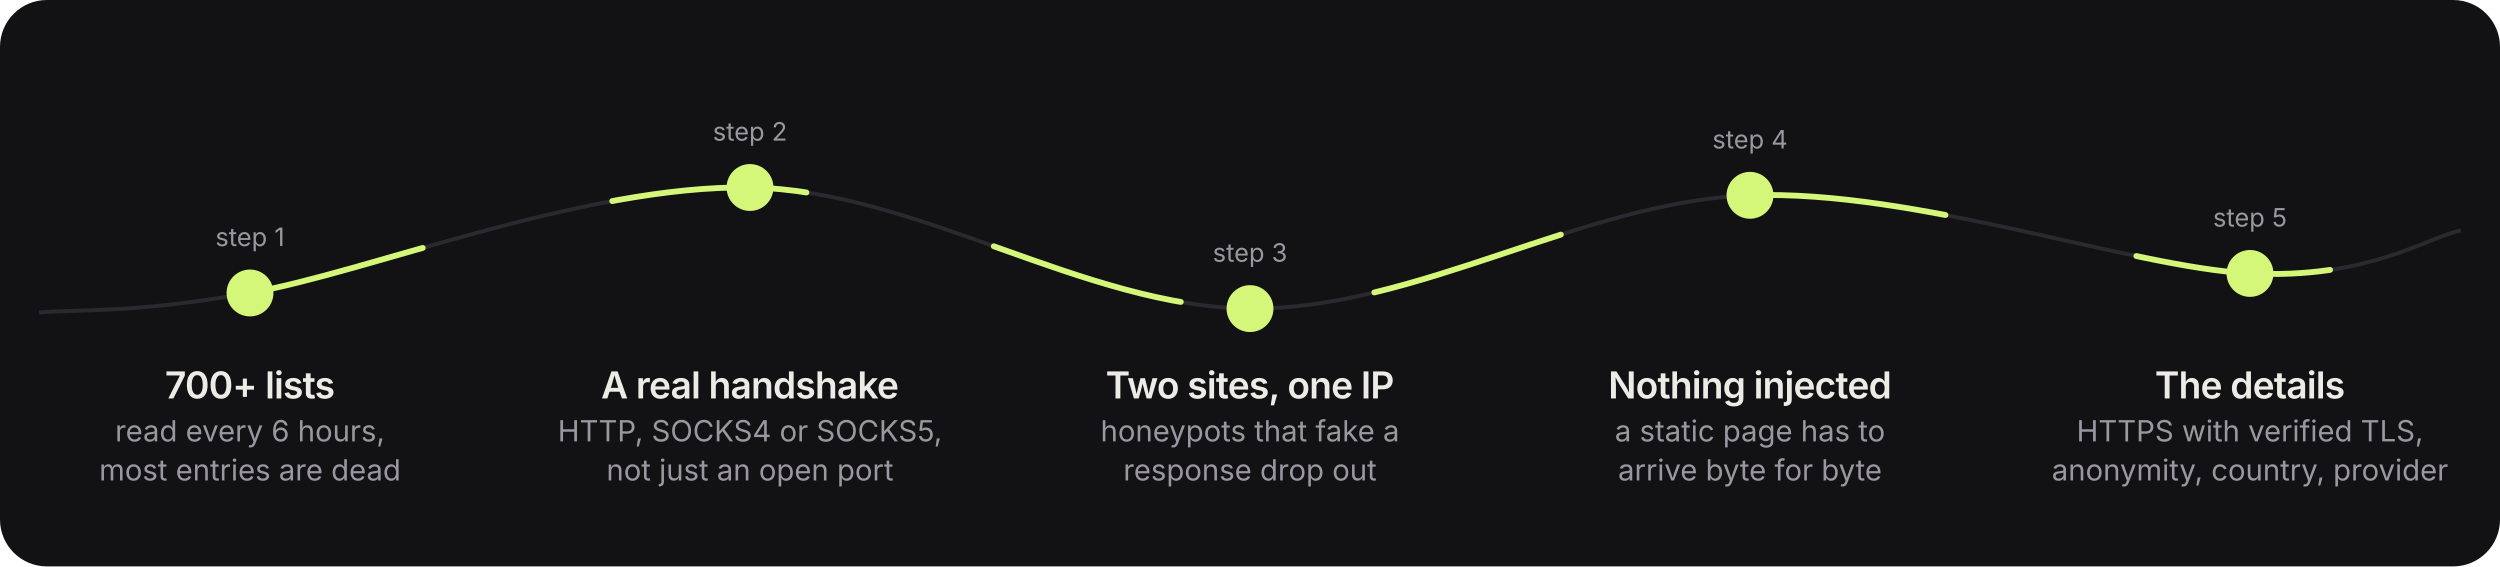
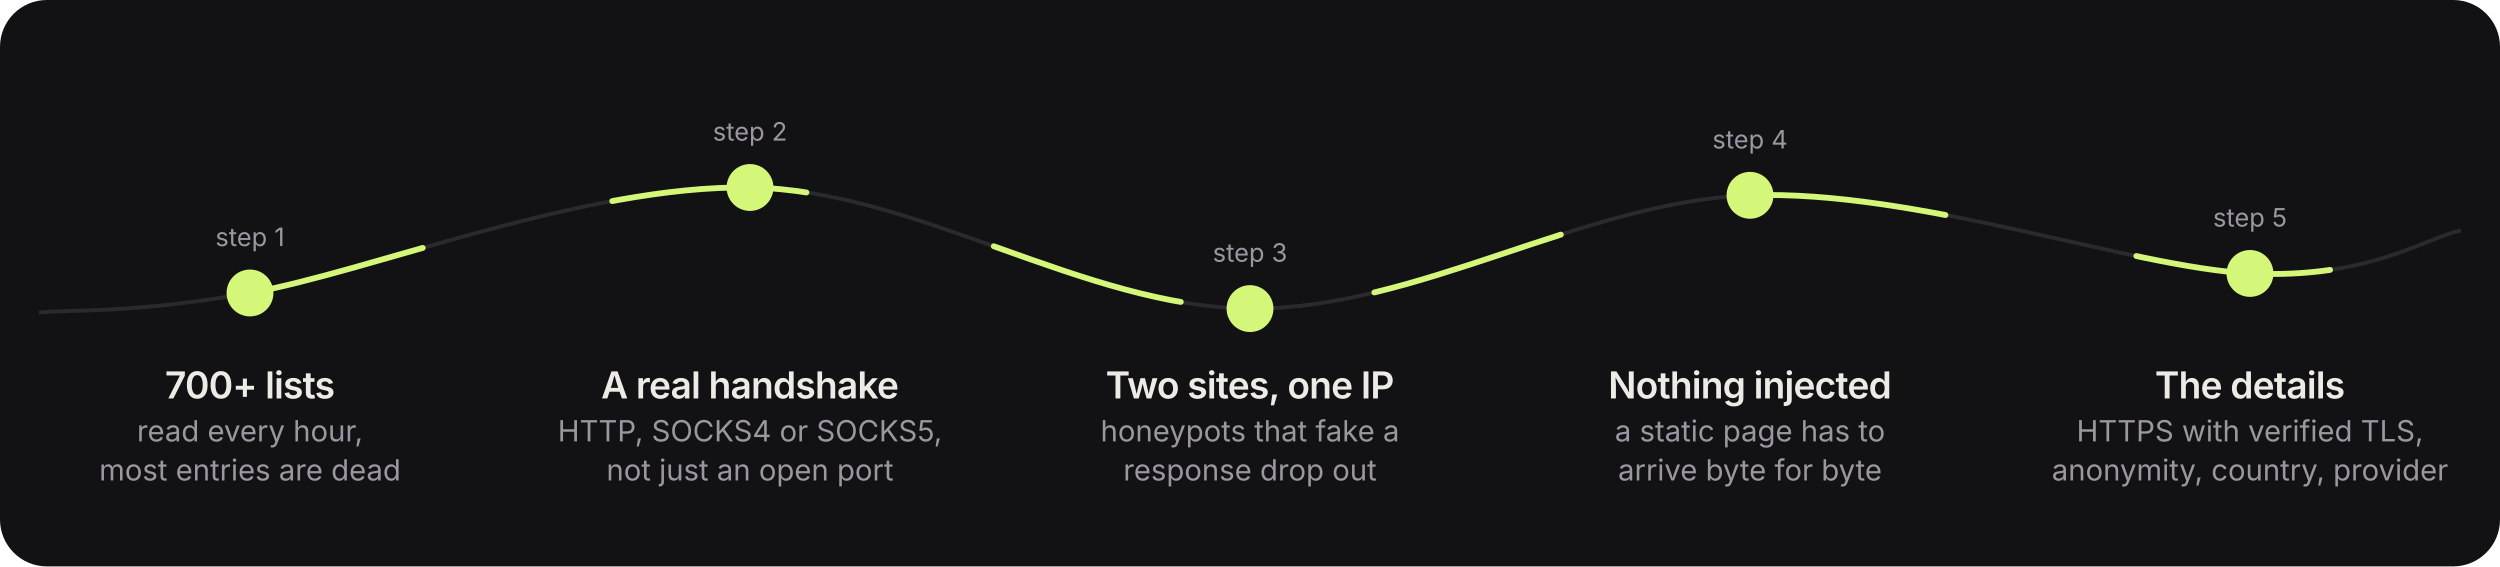
<svg xmlns="http://www.w3.org/2000/svg" viewBox="0 0 1280 290" width="1280" height="290" role="img" aria-label="Every proxy passed five checks: 700+ lists, a real handshake, two sites with one IP, nothing injected, and the details.">
  <style>
    .route { stroke-dasharray: 100; stroke-dashoffset: 100; animation: draw 1.8s cubic-bezier(.16,1,.3,1) .1s forwards; }
    .gate { animation: fade .6s cubic-bezier(.16,1,.3,1) both; }
    @keyframes fade { from { opacity: 0; transform: translateY(6px); } to { opacity: 1; transform: none; } }
    @keyframes draw { to { stroke-dashoffset: 0; } }
    @media (prefers-reduced-motion: reduce) { .gate { animation: none; } .route { animation: none; stroke-dashoffset: 0; } }
  </style>
  <defs>
    <clipPath id="frame">
      <rect width="1280" height="290" rx="24" />
    </clipPath>
  </defs>
  <g clip-path="url(#frame)">
    <rect width="1280" height="290" fill="#121113" />
  </g>
  <path d="M20 160 C 38.0 158.3 67.3 160.7 128 150 C 188.7 139.3 298.7 94.7 384 96 C 469.3 97.3 554.7 157.3 640 158 C 725.3 158.7 810.7 103.0 896 100 C 981.3 97.0 1091.3 137.0 1152 140 C 1212.7 143.0 1242.0 121.7 1260 118" fill="none" stroke="#2B292F" stroke-width="2" />
  <path class="route" pathLength="100" d="M20 160 C 38.0 158.3 67.3 160.7 128 150 C 188.7 139.3 298.7 94.7 384 96 C 469.3 97.3 554.7 157.3 640 158 C 725.3 158.7 810.7 103.0 896 100 C 981.3 97.0 1091.3 137.0 1152 140 C 1212.7 143.0 1242.0 121.7 1260 118" fill="none" stroke="#D4F77A" stroke-width="3" stroke-linecap="round" />
  <g class="gate" style="animation-delay:0.3s">
    <circle cx="128" cy="150" r="11" fill="#D4F77A" stroke="#D4F77A" stroke-width="2" />
    <text x="128" y="126" text-anchor="middle" fill="#9A97A0" font-family="'Geist', 'Inter', -apple-system, BlinkMacSystemFont, 'Segoe UI', Helvetica, Arial, sans-serif" font-size="13">step 1</text>
    <text x="128" y="204" text-anchor="middle" fill="#EDEBE6" font-family="'Geist', 'Inter', -apple-system, BlinkMacSystemFont, 'Segoe UI', Helvetica, Arial, sans-serif" font-size="19" font-weight="600" letter-spacing="-0.4">700+ lists</text>
-     <text x="128" y="226" text-anchor="middle" fill="#9A97A0" font-family="'Geist', 'Inter', -apple-system, BlinkMacSystemFont, 'Segoe UI', Helvetica, Arial, sans-serif" font-size="15">read every 6 hours,</text>
+     <text x="128" y="226" text-anchor="middle" fill="#9A97A0" font-family="'Geist', 'Inter', -apple-system, BlinkMacSystemFont, 'Segoe UI', Helvetica, Arial, sans-serif" font-size="15">read every hour,</text>
    <text x="128" y="246" text-anchor="middle" fill="#9A97A0" font-family="'Geist', 'Inter', -apple-system, BlinkMacSystemFont, 'Segoe UI', Helvetica, Arial, sans-serif" font-size="15">most entries are dead</text>
  </g>
  <g class="gate" style="animation-delay:0.5s">
    <circle cx="384" cy="96" r="11" fill="#D4F77A" stroke="#D4F77A" stroke-width="2" />
    <text x="384" y="72" text-anchor="middle" fill="#9A97A0" font-family="'Geist', 'Inter', -apple-system, BlinkMacSystemFont, 'Segoe UI', Helvetica, Arial, sans-serif" font-size="13">step 2</text>
    <text x="384" y="204" text-anchor="middle" fill="#EDEBE6" font-family="'Geist', 'Inter', -apple-system, BlinkMacSystemFont, 'Segoe UI', Helvetica, Arial, sans-serif" font-size="19" font-weight="600" letter-spacing="-0.4">A real handshake</text>
    <text x="384" y="226" text-anchor="middle" fill="#9A97A0" font-family="'Geist', 'Inter', -apple-system, BlinkMacSystemFont, 'Segoe UI', Helvetica, Arial, sans-serif" font-size="15">HTTP, SOCKS4 or SOCKS5,</text>
    <text x="384" y="246" text-anchor="middle" fill="#9A97A0" font-family="'Geist', 'Inter', -apple-system, BlinkMacSystemFont, 'Segoe UI', Helvetica, Arial, sans-serif" font-size="15">not just an open port</text>
  </g>
  <g class="gate" style="animation-delay:0.7s">
    <circle cx="640" cy="158" r="11" fill="#D4F77A" stroke="#D4F77A" stroke-width="2" />
    <text x="640" y="134" text-anchor="middle" fill="#9A97A0" font-family="'Geist', 'Inter', -apple-system, BlinkMacSystemFont, 'Segoe UI', Helvetica, Arial, sans-serif" font-size="13">step 3</text>
    <text x="640" y="204" text-anchor="middle" fill="#EDEBE6" font-family="'Geist', 'Inter', -apple-system, BlinkMacSystemFont, 'Segoe UI', Helvetica, Arial, sans-serif" font-size="19" font-weight="600" letter-spacing="-0.4">Two sites, one IP</text>
    <text x="640" y="226" text-anchor="middle" fill="#9A97A0" font-family="'Geist', 'Inter', -apple-system, BlinkMacSystemFont, 'Segoe UI', Helvetica, Arial, sans-serif" font-size="15">honeypots that fake a</text>
    <text x="640" y="246" text-anchor="middle" fill="#9A97A0" font-family="'Geist', 'Inter', -apple-system, BlinkMacSystemFont, 'Segoe UI', Helvetica, Arial, sans-serif" font-size="15">response drop out</text>
  </g>
  <g class="gate" style="animation-delay:0.9s">
    <circle cx="896" cy="100" r="11" fill="#D4F77A" stroke="#D4F77A" stroke-width="2" />
    <text x="896" y="76" text-anchor="middle" fill="#9A97A0" font-family="'Geist', 'Inter', -apple-system, BlinkMacSystemFont, 'Segoe UI', Helvetica, Arial, sans-serif" font-size="13">step 4</text>
    <text x="896" y="204" text-anchor="middle" fill="#EDEBE6" font-family="'Geist', 'Inter', -apple-system, BlinkMacSystemFont, 'Segoe UI', Helvetica, Arial, sans-serif" font-size="19" font-weight="600" letter-spacing="-0.4">Nothing injected</text>
    <text x="896" y="226" text-anchor="middle" fill="#9A97A0" font-family="'Geist', 'Inter', -apple-system, BlinkMacSystemFont, 'Segoe UI', Helvetica, Arial, sans-serif" font-size="15">a static page has to</text>
    <text x="896" y="246" text-anchor="middle" fill="#9A97A0" font-family="'Geist', 'Inter', -apple-system, BlinkMacSystemFont, 'Segoe UI', Helvetica, Arial, sans-serif" font-size="15">arrive byte for byte</text>
  </g>
  <g class="gate" style="animation-delay:1.1s">
    <circle cx="1152" cy="140" r="11" fill="#D4F77A" stroke="#D4F77A" stroke-width="2" />
    <text x="1152" y="116" text-anchor="middle" fill="#9A97A0" font-family="'Geist', 'Inter', -apple-system, BlinkMacSystemFont, 'Segoe UI', Helvetica, Arial, sans-serif" font-size="13">step 5</text>
    <text x="1152" y="204" text-anchor="middle" fill="#EDEBE6" font-family="'Geist', 'Inter', -apple-system, BlinkMacSystemFont, 'Segoe UI', Helvetica, Arial, sans-serif" font-size="19" font-weight="600" letter-spacing="-0.4">The details</text>
    <text x="1152" y="226" text-anchor="middle" fill="#9A97A0" font-family="'Geist', 'Inter', -apple-system, BlinkMacSystemFont, 'Segoe UI', Helvetica, Arial, sans-serif" font-size="15">HTTPS with verified TLS,</text>
    <text x="1152" y="246" text-anchor="middle" fill="#9A97A0" font-family="'Geist', 'Inter', -apple-system, BlinkMacSystemFont, 'Segoe UI', Helvetica, Arial, sans-serif" font-size="15">anonymity, country, provider</text>
  </g>
</svg>
